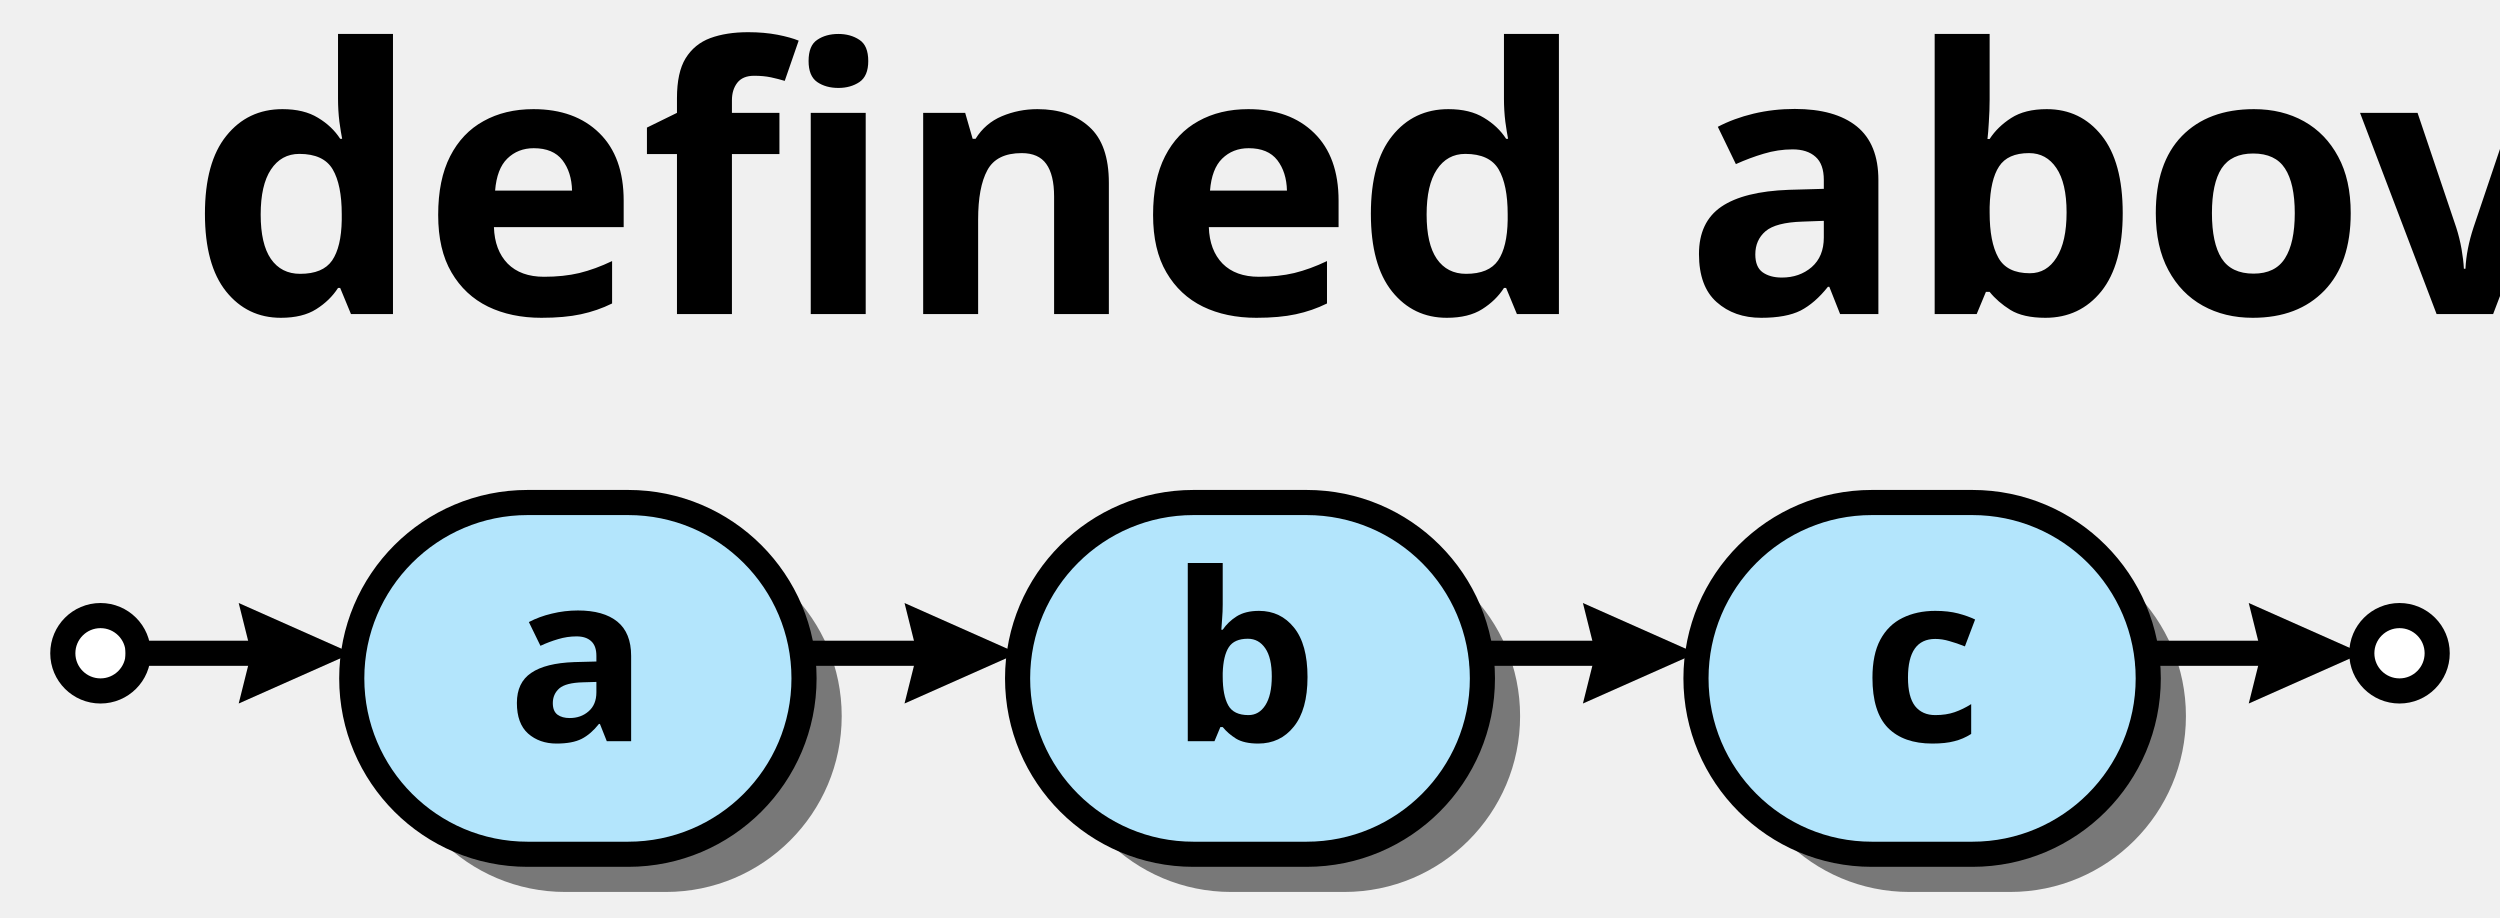
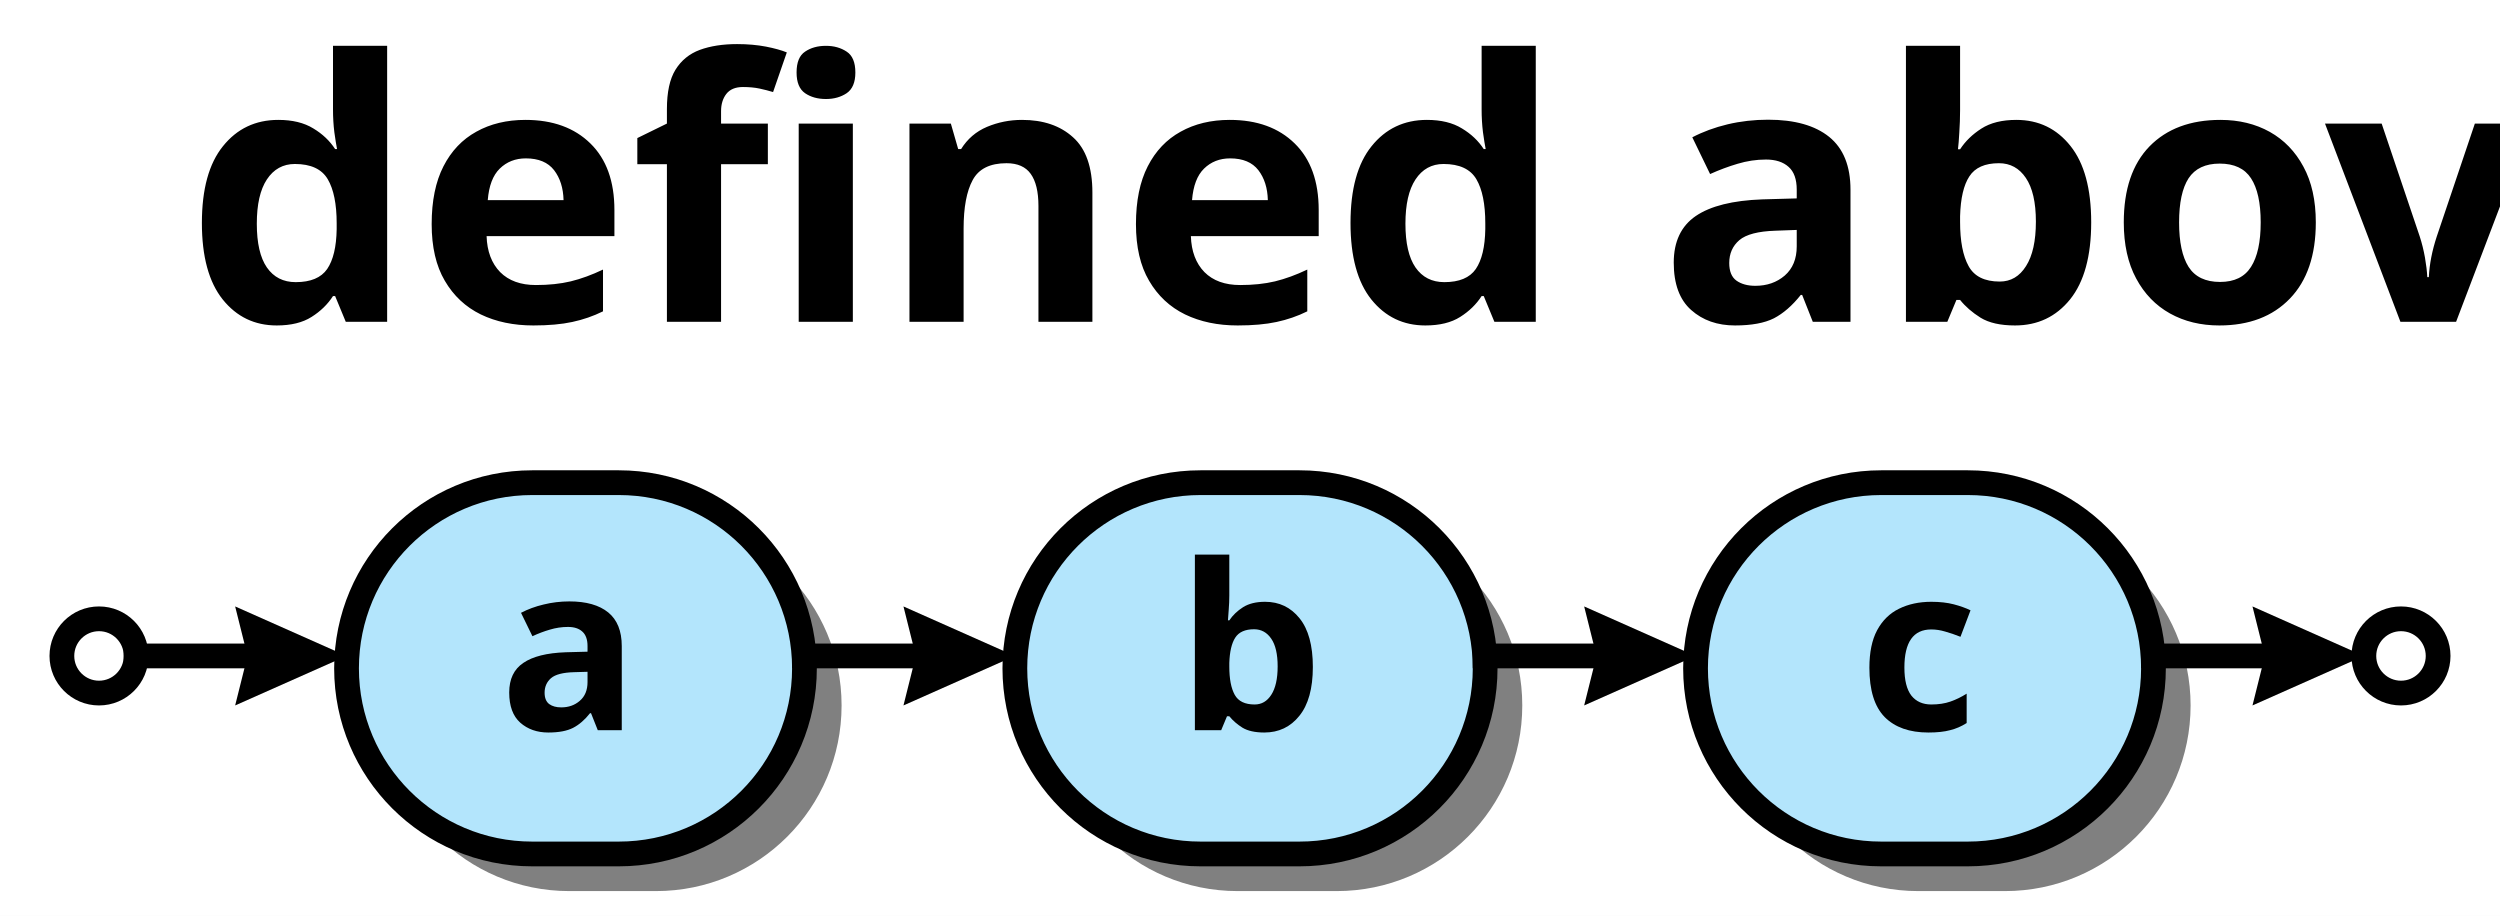
- <svg xmlns="http://www.w3.org/2000/svg" xml:space="preserve" width="199" height="73" version="1.1">
+ <svg xmlns="http://www.w3.org/2000/svg" xml:space="preserve" width="202" height="74" version="1.1">
  <style type="text/css">

.title_font {fill:#000000; text-anchor:start;
- font-family:Sans; font-size:22pt; font-weight:bold; font-style:normal; }
+ font-family:PT Sans Bold; font-size:22pt; font-weight:bold; font-style:normal; }
.token_font {fill:#000000; text-anchor:middle;
- font-family:Sans; font-size:16pt; font-weight:bold; font-style:normal; }
+ font-family:PT Sans Bold; font-size:16pt; font-weight:bold; font-style:normal; }
.box_font {fill:#000000; text-anchor:middle;
- font-family:Times; font-size:14pt; font-weight:normal; font-style:italic; }
+ font-family:PT Sans Italic; font-size:14pt; font-weight:normal; font-style:italic; }
.bubble_font {fill:#000000; text-anchor:middle;
- font-family:Sans; font-size:14pt; font-weight:bold; font-style:normal; }
+ font-family:PT Sans Bold; font-size:14pt; font-weight:bold; font-style:normal; }
.hex_font {fill:#000000; text-anchor:middle;
- font-family:Sans; font-size:14pt; font-weight:bold; font-style:normal; }
+ font-family:PT Sans Bold; font-size:14pt; font-weight:bold; font-style:normal; }
.label {fill: #000; text-anchor:middle; font-size:16pt; font-weight:bold; font-family:Sans;}
.link {fill: #0D47A1;}
.link:hover {fill: #0D47A1; text-decoration:underline;}
.link:visited {fill: #4A148C;}

</style>
  <defs>
    <marker id="arrow" markerWidth="5" markerHeight="4" refX="2.5" refY="2" orient="auto" markerUnits="strokeWidth">
      <path d="M0,0 L0.5,2 L0,4 L4.5,2 z" fill="#000000" />
    </marker>
  </defs>
-   <circle cx="8" cy="52" r="3" stroke="#000000" stroke-width="2" fill="#ffffff" />
-   <path d="M45,71 A14,14 0 0,1 45,43 H53 A14,14 0 0,1 53,71 z" fill="#000000" fill-opacity="0.498" />
-   <path d="M42,68 A14,14 0 0,1 42,40 H50 A14,14 0 0,1 50,68 z" stroke="#000000" stroke-width="2" fill="#b3e5fc" fill-opacity="1.0" />
+   <rect width="100%" height="100%" fill="white" />
+   <circle cx="8" cy="53" r="3" stroke="#000000" stroke-width="2" fill="#ffffff" />
+   <path d="M46,72 A15,15 0 0,1 46,42 H53 A15,15 0 0,1 53,72 z" fill="#000000" fill-opacity="0.498" />
+   <path d="M43,69 A15,15 0 0,1 43,39 H50 A15,15 0 0,1 50,69 z" stroke="#000000" stroke-width="2" fill="#b3e5fc" fill-opacity="1.0" />
  <text class="bubble_font" x="46" y="59">a</text>
-   <path d="M98,71 A14,14 0 0,1 98,43 H107 A14,14 0 0,1 107,71 z" fill="#000000" fill-opacity="0.498" />
-   <path d="M95,68 A14,14 0 0,1 95,40 H104 A14,14 0 0,1 104,68 z" stroke="#000000" stroke-width="2" fill="#b3e5fc" fill-opacity="1.0" />
-   <text class="bubble_font" x="99" y="59">b</text>
-   <line x1="63" y1="52" x2="77" y2="52" stroke="#000000" stroke-width="2" marker-end="url(#arrow)" />
-   <path d="M152,71 A14,14 0 0,1 152,43 H160 A14,14 0 0,1 160,71 z" fill="#000000" fill-opacity="0.498" />
-   <path d="M149,68 A14,14 0 0,1 149,40 H157 A14,14 0 0,1 157,68 z" stroke="#000000" stroke-width="2" fill="#b3e5fc" fill-opacity="1.0" />
-   <text class="bubble_font" x="153" y="59">c</text>
-   <line x1="117" y1="52" x2="131" y2="52" stroke="#000000" stroke-width="2" marker-end="url(#arrow)" />
-   <line x1="10" y1="52" x2="24" y2="52" stroke="#000000" stroke-width="2" marker-end="url(#arrow)" />
-   <circle cx="191" cy="52" r="3" stroke="#000000" stroke-width="2" fill="#ffffff" />
-   <line x1="170" y1="52" x2="184" y2="52" stroke="#000000" stroke-width="2" marker-end="url(#arrow)" />
-   <text class="title_font" x="15" y="25">defined above</text>
+   <path d="M100,72 A15,15 0 0,1 100,42 H108 A15,15 0 0,1 108,72 z" fill="#000000" fill-opacity="0.498" />
+   <path d="M97,69 A15,15 0 0,1 97,39 H105 A15,15 0 0,1 105,69 z" stroke="#000000" stroke-width="2" fill="#b3e5fc" fill-opacity="1.0" />
+   <text class="bubble_font" x="101" y="59">b</text>
+   <line x1="64" y1="53" x2="78" y2="53" stroke="#000000" stroke-width="2" marker-end="url(#arrow)" />
+   <path d="M155,72 A15,15 0 0,1 155,42 H162 A15,15 0 0,1 162,72 z" fill="#000000" fill-opacity="0.498" />
+   <path d="M152,69 A15,15 0 0,1 152,39 H159 A15,15 0 0,1 159,69 z" stroke="#000000" stroke-width="2" fill="#b3e5fc" fill-opacity="1.0" />
+   <text class="bubble_font" x="155" y="59">c</text>
+   <line x1="119" y1="53" x2="133" y2="53" stroke="#000000" stroke-width="2" marker-end="url(#arrow)" />
+   <line x1="10" y1="53" x2="24" y2="53" stroke="#000000" stroke-width="2" marker-end="url(#arrow)" />
+   <circle cx="194" cy="53" r="3" stroke="#000000" stroke-width="2" fill="#ffffff" />
+   <line x1="173" y1="53" x2="187" y2="53" stroke="#000000" stroke-width="2" marker-end="url(#arrow)" />
+   <text class="title_font" x="15" y="26">defined above</text>
</svg>
